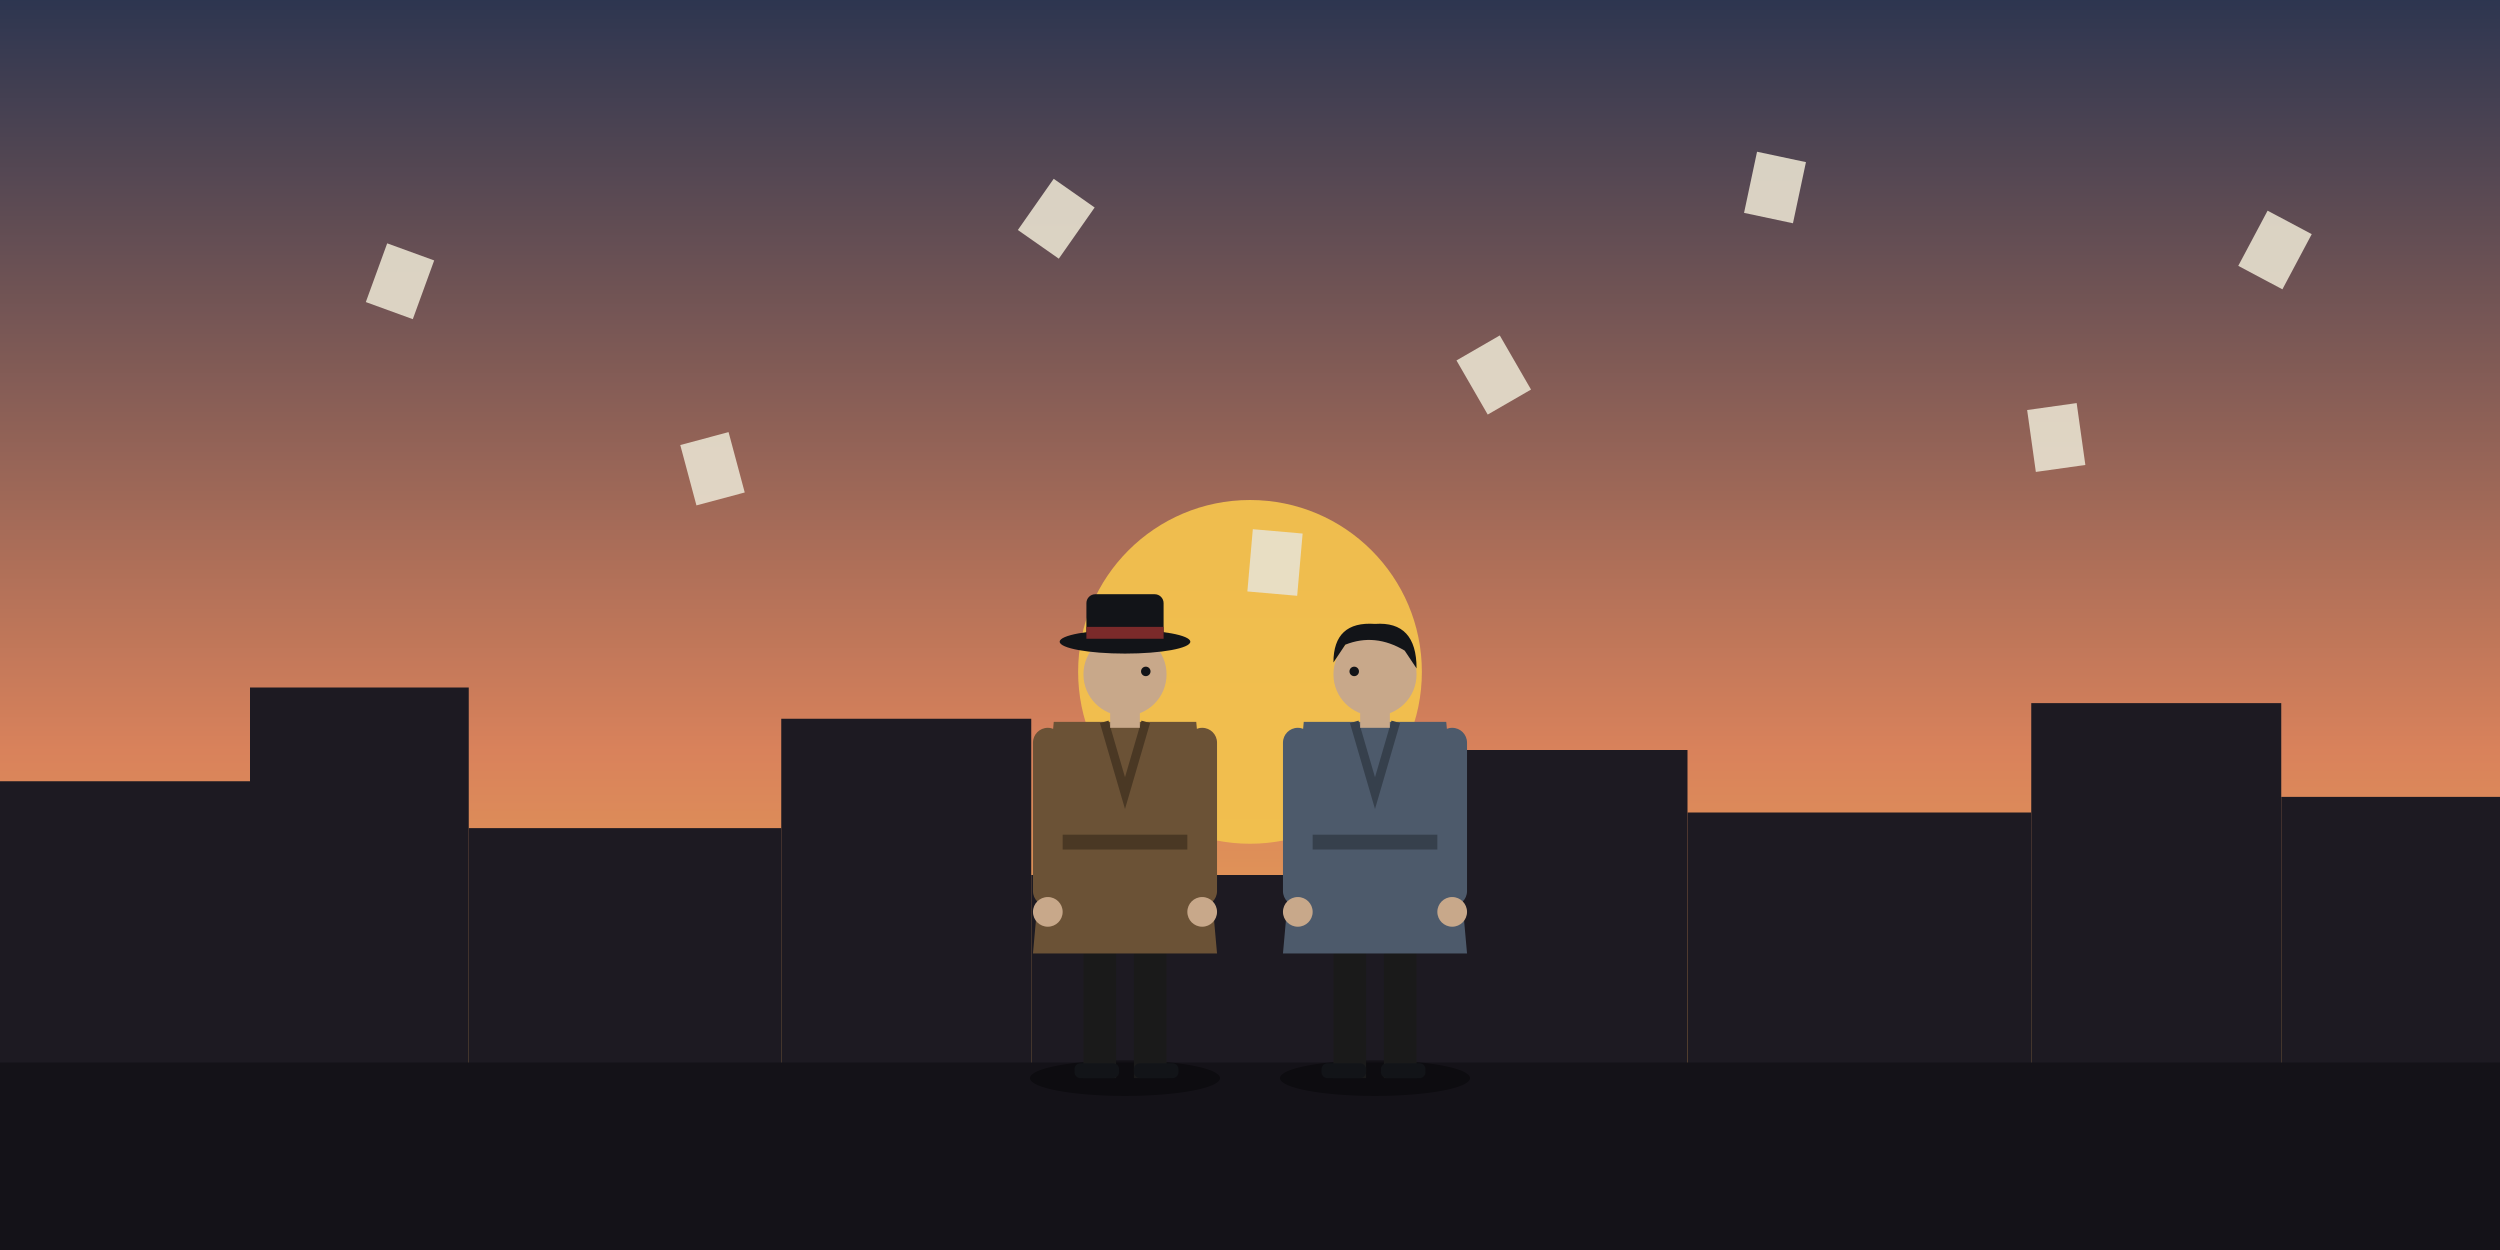
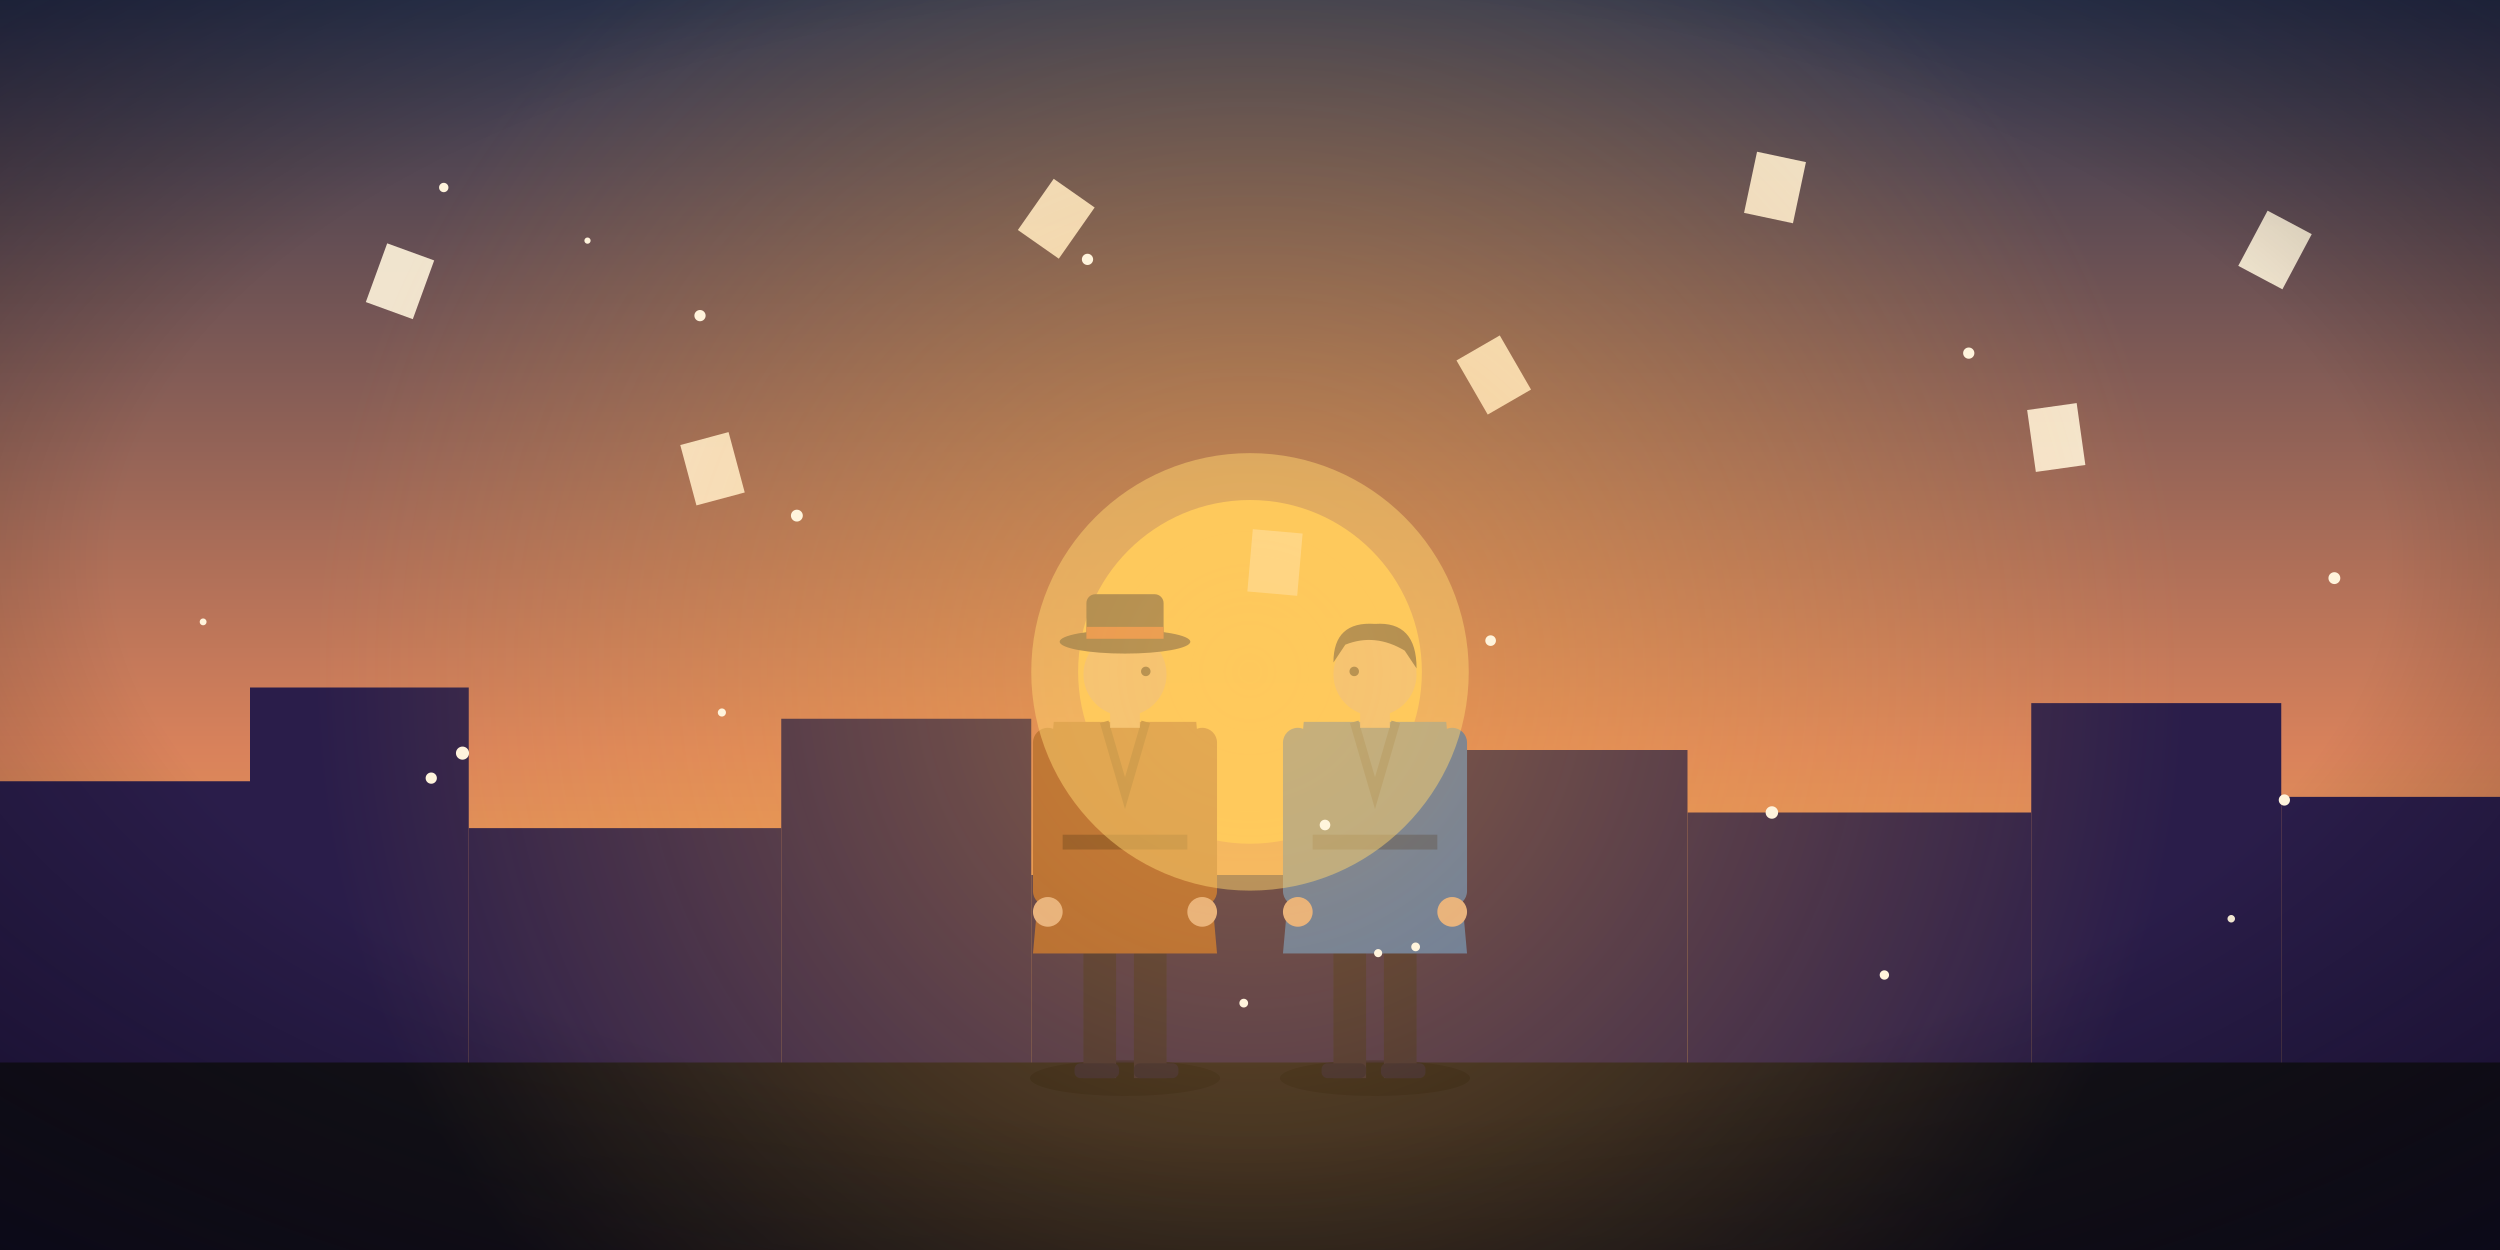
<svg xmlns="http://www.w3.org/2000/svg" viewBox="0 0 800 400" width="800" height="400">
  <defs />
  <linearGradient id="dawn" x1="0" y1="0" x2="0" y2="1">
    <stop offset="0" stop-color="#2c3550" />
    <stop offset="0.6" stop-color="#d9825b" />
-     <stop offset="1" stop-color="#f2c14e" />
+     <stop offset="1" stop-color="#ffc94d" />
  </linearGradient>
  <rect width="800" height="400" fill="url(#dawn)" />
-   <circle cx="400" cy="215" r="55" fill="#f2c14e" opacity="0.95" />
-   <rect x="0" y="250" width="90" height="150" fill="#1d1a22" />
-   <rect x="80" y="220" width="70" height="180" fill="#1d1a22" />
-   <rect x="150" y="265" width="100" height="135" fill="#1d1a22" />
-   <rect x="250" y="230" width="80" height="170" fill="#1d1a22" />
-   <rect x="330" y="280" width="120" height="120" fill="#1d1a22" />
-   <rect x="450" y="240" width="90" height="160" fill="#1d1a22" />
-   <rect x="540" y="260" width="110" height="140" fill="#1d1a22" />
-   <rect x="650" y="225" width="80" height="175" fill="#1d1a22" />
-   <rect x="730" y="255" width="70" height="145" fill="#1d1a22" />
-   <rect x="120" y="80" width="16" height="20" fill="#e8e1cf" transform="rotate(20 128 90)" opacity="0.9" />
-   <rect x="220" y="140" width="16" height="20" fill="#e8e1cf" transform="rotate(-15 228 150)" opacity="0.9" />
-   <rect x="330" y="60" width="16" height="20" fill="#e8e1cf" transform="rotate(35 338 70)" opacity="0.9" />
-   <rect x="470" y="110" width="16" height="20" fill="#e8e1cf" transform="rotate(-30 478 120)" opacity="0.9" />
-   <rect x="560" y="50" width="16" height="20" fill="#e8e1cf" transform="rotate(12 568 60)" opacity="0.9" />
-   <rect x="650" y="130" width="16" height="20" fill="#e8e1cf" transform="rotate(-8 658 140)" opacity="0.9" />
-   <rect x="720" y="70" width="16" height="20" fill="#e8e1cf" transform="rotate(28 728 80)" opacity="0.9" />
-   <rect x="400" y="170" width="16" height="20" fill="#e8e1cf" transform="rotate(5 408 180)" opacity="0.9" />
+   <circle cx="400" cy="215" r="55" fill="#ffc94d" opacity="0.95" />
+   <rect x="0" y="250" width="90" height="150" fill="#2a1d4a" />
+   <rect x="80" y="220" width="70" height="180" fill="#2a1d4a" />
+   <rect x="150" y="265" width="100" height="135" fill="#2a1d4a" />
+   <rect x="250" y="230" width="80" height="170" fill="#2a1d4a" />
+   <rect x="330" y="280" width="120" height="120" fill="#2a1d4a" />
+   <rect x="450" y="240" width="90" height="160" fill="#2a1d4a" />
+   <rect x="540" y="260" width="110" height="140" fill="#2a1d4a" />
+   <rect x="650" y="225" width="80" height="175" fill="#2a1d4a" />
+   <rect x="730" y="255" width="70" height="145" fill="#2a1d4a" />
+   <rect x="120" y="80" width="16" height="20" fill="#fff4dc" transform="rotate(20 128 90)" opacity="0.9" />
+   <rect x="220" y="140" width="16" height="20" fill="#fff4dc" transform="rotate(-15 228 150)" opacity="0.9" />
+   <rect x="330" y="60" width="16" height="20" fill="#fff4dc" transform="rotate(35 338 70)" opacity="0.9" />
+   <rect x="470" y="110" width="16" height="20" fill="#fff4dc" transform="rotate(-30 478 120)" opacity="0.9" />
+   <rect x="560" y="50" width="16" height="20" fill="#fff4dc" transform="rotate(12 568 60)" opacity="0.9" />
+   <rect x="650" y="130" width="16" height="20" fill="#fff4dc" transform="rotate(-8 658 140)" opacity="0.9" />
+   <rect x="720" y="70" width="16" height="20" fill="#fff4dc" transform="rotate(28 728 80)" opacity="0.9" />
+   <rect x="400" y="170" width="16" height="20" fill="#fff4dc" transform="rotate(5 408 180)" opacity="0.9" />
  <rect x="0" y="340" width="800" height="60" fill="#141218" />
  <g transform="translate(360 345) scale(0.95 0.95)">
    <ellipse cx="0" cy="0" rx="32" ry="6" fill="#000" opacity="0.35" />
    <g class="leg leg-l">
-       <rect x="-14" y="-55" width="11" height="55" fill="#1a1a1a" />
-       <rect x="-17" y="-5" width="15" height="5" rx="2" fill="#121418" />
+       <rect x="-14" y="-55" width="11" height="55" fill="#231a2e" />
+       <rect x="-17" y="-5" width="15" height="5" rx="2" fill="#14102a" />
    </g>
    <g class="leg leg-r">
-       <rect x="3" y="-55" width="11" height="55" fill="#1a1a1a" />
-       <rect x="3" y="-5" width="15" height="5" rx="2" fill="#121418" />
+       <rect x="3" y="-55" width="11" height="55" fill="#231a2e" />
+       <rect x="3" y="-5" width="15" height="5" rx="2" fill="#14102a" />
    </g>
    <g transform="translate(0 0)">
-       <path d="M -24 -120 L 24 -120 L 31 -42 L -31 -42 Z" fill="#6b5236" />
-       <rect x="-27" y="-82" width="54" height="5" fill="#4a3824" />
-       <path d="M -7 -120 L 0 -96 L 7 -120" fill="none" stroke="#4a3824" stroke-width="3" />
-       <rect x="-31" y="-118" width="10" height="60" rx="5" fill="#6b5236" />
-       <circle cx="-26" cy="-56" r="5" fill="#c8a88a" />
-       <rect x="21" y="-118" width="10" height="60" rx="5" fill="#6b5236" />
-       <circle cx="26" cy="-56" r="5" fill="#c8a88a" />
-       <rect x="-5" y="-126" width="10" height="8" fill="#c8a88a" />
-       <circle cx="0" cy="-136" r="14" fill="#c8a88a" />
-       <circle cx="7" cy="-137" r="1.6" fill="#121418" />
-       <ellipse cx="0" cy="-147" rx="22" ry="4" fill="#121418" />
-       <rect x="-13" y="-163" width="26" height="17" rx="3" fill="#121418" />
-       <rect x="-13" y="-152" width="26" height="4" fill="#7a2a2a" />
+       <path d="M -24 -120 L 24 -120 L 31 -42 L -31 -42 Z" fill="#a0592c" />
+       <rect x="-27" y="-82" width="54" height="5" fill="#6e3b1c" />
+       <path d="M -7 -120 L 0 -96 L 7 -120" fill="none" stroke="#6e3b1c" stroke-width="3" />
+       <rect x="-31" y="-118" width="10" height="60" rx="5" fill="#a0592c" />
+       <circle cx="-26" cy="-56" r="5" fill="#e0b493" />
+       <rect x="21" y="-118" width="10" height="60" rx="5" fill="#a0592c" />
+       <circle cx="26" cy="-56" r="5" fill="#e0b493" />
+       <rect x="-5" y="-126" width="10" height="8" fill="#e0b493" />
+       <circle cx="0" cy="-136" r="14" fill="#e0b493" />
+       <circle cx="7" cy="-137" r="1.6" fill="#14102a" />
+       <ellipse cx="0" cy="-147" rx="22" ry="4" fill="#14102a" />
+       <rect x="-13" y="-163" width="26" height="17" rx="3" fill="#14102a" />
+       <rect x="-13" y="-152" width="26" height="4" fill="#c0392b" />
    </g>
  </g>
  <g transform="translate(440 345) scale(-0.95 0.95)">
    <ellipse cx="0" cy="0" rx="32" ry="6" fill="#000" opacity="0.35" />
    <g class="leg leg-l">
-       <rect x="-14" y="-55" width="11" height="55" fill="#1a1a1a" />
-       <rect x="-17" y="-5" width="15" height="5" rx="2" fill="#121418" />
+       <rect x="-14" y="-55" width="11" height="55" fill="#231a2e" />
+       <rect x="-17" y="-5" width="15" height="5" rx="2" fill="#14102a" />
    </g>
    <g class="leg leg-r">
-       <rect x="3" y="-55" width="11" height="55" fill="#1a1a1a" />
-       <rect x="3" y="-5" width="15" height="5" rx="2" fill="#121418" />
+       <rect x="3" y="-55" width="11" height="55" fill="#231a2e" />
+       <rect x="3" y="-5" width="15" height="5" rx="2" fill="#14102a" />
    </g>
    <g transform="translate(0 0)">
-       <path d="M -24 -120 L 24 -120 L 31 -42 L -31 -42 Z" fill="#4d5a6b" />
-       <rect x="-27" y="-82" width="54" height="5" fill="#36404c" />
-       <path d="M -7 -120 L 0 -96 L 7 -120" fill="none" stroke="#36404c" stroke-width="3" />
-       <rect x="-31" y="-118" width="10" height="60" rx="5" fill="#4d5a6b" />
-       <circle cx="-26" cy="-56" r="5" fill="#c8a88a" />
-       <rect x="21" y="-118" width="10" height="60" rx="5" fill="#4d5a6b" />
-       <circle cx="26" cy="-56" r="5" fill="#c8a88a" />
-       <rect x="-5" y="-126" width="10" height="8" fill="#c8a88a" />
-       <circle cx="0" cy="-136" r="14" fill="#c8a88a" />
-       <circle cx="7" cy="-137" r="1.6" fill="#121418" />
-       <path d="M -14 -138 Q -14 -154 0 -153 Q 14 -154 14 -140 L 10 -146 Q 0 -150 -10 -144 Z" fill="#121418" />
+       <path d="M -24 -120 L 24 -120 L 31 -42 L -31 -42 Z" fill="#3f6fb5" />
+       <rect x="-27" y="-82" width="54" height="5" fill="#2c4f86" />
+       <path d="M -7 -120 L 0 -96 L 7 -120" fill="none" stroke="#2c4f86" stroke-width="3" />
+       <rect x="-31" y="-118" width="10" height="60" rx="5" fill="#3f6fb5" />
+       <circle cx="-26" cy="-56" r="5" fill="#e0b493" />
+       <rect x="21" y="-118" width="10" height="60" rx="5" fill="#3f6fb5" />
+       <circle cx="26" cy="-56" r="5" fill="#e0b493" />
+       <rect x="-5" y="-126" width="10" height="8" fill="#e0b493" />
+       <circle cx="0" cy="-136" r="14" fill="#e0b493" />
+       <circle cx="7" cy="-137" r="1.6" fill="#14102a" />
+       <path d="M -14 -138 Q -14 -154 0 -153 Q 14 -154 14 -140 L 10 -146 Q 0 -150 -10 -144 Z" fill="#14102a" />
    </g>
  </g>
+   <style>
+ .pulse { animation: pulse 3s ease-in-out infinite; transform-box: fill-box; transform-origin: center; }
+ .flicker { animation: flicker 4s steps(1) infinite; }
+ .twinkle { animation: twinkle 3s ease-in-out infinite; }
+ .lid { animation: lid 6s ease-in-out infinite; transform-box: fill-box; transform-origin: center; transform: scaleY(0); }
+ .rain { animation: rain 0.9s linear infinite; }
+ .drift { animation: drift 12s ease-in-out infinite alternate; }
+ .rise { animation: rise 7s linear infinite; }
+ .fall { animation: fall 2.6s ease-in infinite; }
+ .blink { animation: blink 1.2s steps(1) infinite; }
+ .sweep { animation: sweep 9s ease-in-out infinite alternate; transform-origin: 360px 20px; }
+ .wave { animation: wave 3s ease-out infinite; transform-box: fill-box; transform-origin: center; }
+ .bounce { animation: bounce 0.6s ease-in-out infinite alternate; transform-box: fill-box; transform-origin: bottom; }
+ @keyframes pulse { 0%, 100% { opacity: 0.35; transform: scale(1); } 50% { opacity: 0.9; transform: scale(1.12); } }
+ @keyframes flicker { 0%, 100% { opacity: 1; } 31% { opacity: 0.55; } 33% { opacity: 1; } 67% { opacity: 0.7; } 69% { opacity: 1; } }
+ @keyframes twinkle { 0%, 100% { opacity: 0.25; } 50% { opacity: 1; } }
+ @keyframes lid { 0%, 90%, 100% { transform: scaleY(0); } 94%, 96% { transform: scaleY(1); } }
+ @keyframes rain { from { transform: translate(0, -60px); } to { transform: translate(-18px, 420px); } }
+ @keyframes drift { from { transform: translateX(-30px); } to { transform: translateX(30px); } }
+ @keyframes rise { 0% { transform: translateY(0); opacity: 0; } 20% { opacity: 0.8; } 100% { transform: translateY(-160px); opacity: 0; } }
+ @keyframes fall { 0% { transform: translateY(0); opacity: 0; } 10% { opacity: 1; } 100% { transform: translateY(240px); opacity: 0; } }
+ @keyframes blink { 0%, 100% { opacity: 1; } 50% { opacity: 0.15; } }
+ @keyframes sweep { from { transform: rotate(-25deg); } to { transform: rotate(25deg); } }
+ @keyframes wave { 0% { transform: scale(0.6); opacity: 0.8; } 100% { transform: scale(1.6); opacity: 0; } }
+ @keyframes bounce { from { transform: scaleY(0.3); } to { transform: scaleY(1); } }
+ </style>
+   <radialGradient id="l400215300">
+     <stop offset="0" stop-color="#ffb347" stop-opacity="0.45" />
+     <stop offset="1" stop-color="#ffb347" stop-opacity="0" />
+   </radialGradient>
+   <circle cx="400" cy="215" r="300" fill="url(#l400215300)" />
+   <circle class="pulse" cx="400" cy="215" r="70" fill="#ffd36e" opacity="0.5" style="animation-delay:0.0s" />
+   <circle class="rise" cx="747" cy="185" r="1.9" fill="#fff4dc" style="animation-delay:-2.9s" />
+   <circle class="rise" cx="231" cy="228" r="1.3" fill="#fff4dc" style="animation-delay:-1.2s" />
+   <circle class="rise" cx="477" cy="205" r="1.7" fill="#fff4dc" style="animation-delay:-0.9s" />
+   <circle class="rise" cx="65" cy="199" r="1.1" fill="#fff4dc" style="animation-delay:-5.5s" />
+   <circle class="rise" cx="138" cy="249" r="1.8" fill="#fff4dc" style="animation-delay:-6.4s" />
+   <circle class="rise" cx="714" cy="294" r="1.2" fill="#fff4dc" style="animation-delay:-3.8s" />
+   <circle class="rise" cx="224" cy="101" r="1.8" fill="#fff4dc" style="animation-delay:-1.0s" />
+   <circle class="rise" cx="731" cy="256" r="1.8" fill="#fff4dc" style="animation-delay:-1.5s" />
+   <circle class="rise" cx="567" cy="260" r="2.0" fill="#fff4dc" style="animation-delay:-3.5s" />
+   <circle class="rise" cx="603" cy="312" r="1.5" fill="#fff4dc" style="animation-delay:-1.2s" />
+   <circle class="rise" cx="453" cy="303" r="1.4" fill="#fff4dc" style="animation-delay:-0.4s" />
+   <circle class="rise" cx="348" cy="83" r="1.8" fill="#fff4dc" style="animation-delay:-1.4s" />
+   <circle class="rise" cx="148" cy="241" r="2.1" fill="#fff4dc" style="animation-delay:-1.9s" />
+   <circle class="rise" cx="441" cy="305" r="1.3" fill="#fff4dc" style="animation-delay:-2.1s" />
+   <circle class="rise" cx="630" cy="113" r="1.8" fill="#fff4dc" style="animation-delay:-6.7s" />
+   <circle class="rise" cx="424" cy="264" r="1.7" fill="#fff4dc" style="animation-delay:-5.7s" />
+   <circle class="rise" cx="188" cy="77" r="1.0" fill="#fff4dc" style="animation-delay:-1.0s" />
+   <circle class="rise" cx="142" cy="60" r="1.5" fill="#fff4dc" style="animation-delay:-0.7s" />
+   <circle class="rise" cx="398" cy="321" r="1.4" fill="#fff4dc" style="animation-delay:-7.0s" />
+   <circle class="rise" cx="255" cy="165" r="1.9" fill="#fff4dc" style="animation-delay:-0.7s" />
+   <radialGradient id="vignette" cx="0.5" cy="0.45" r="0.75">
+     <stop offset="0.6" stop-color="#000" stop-opacity="0" />
+     <stop offset="1" stop-color="#05021a" stop-opacity="0.55" />
+   </radialGradient>
+   <rect width="800" height="400" fill="url(#vignette)" />
</svg>
